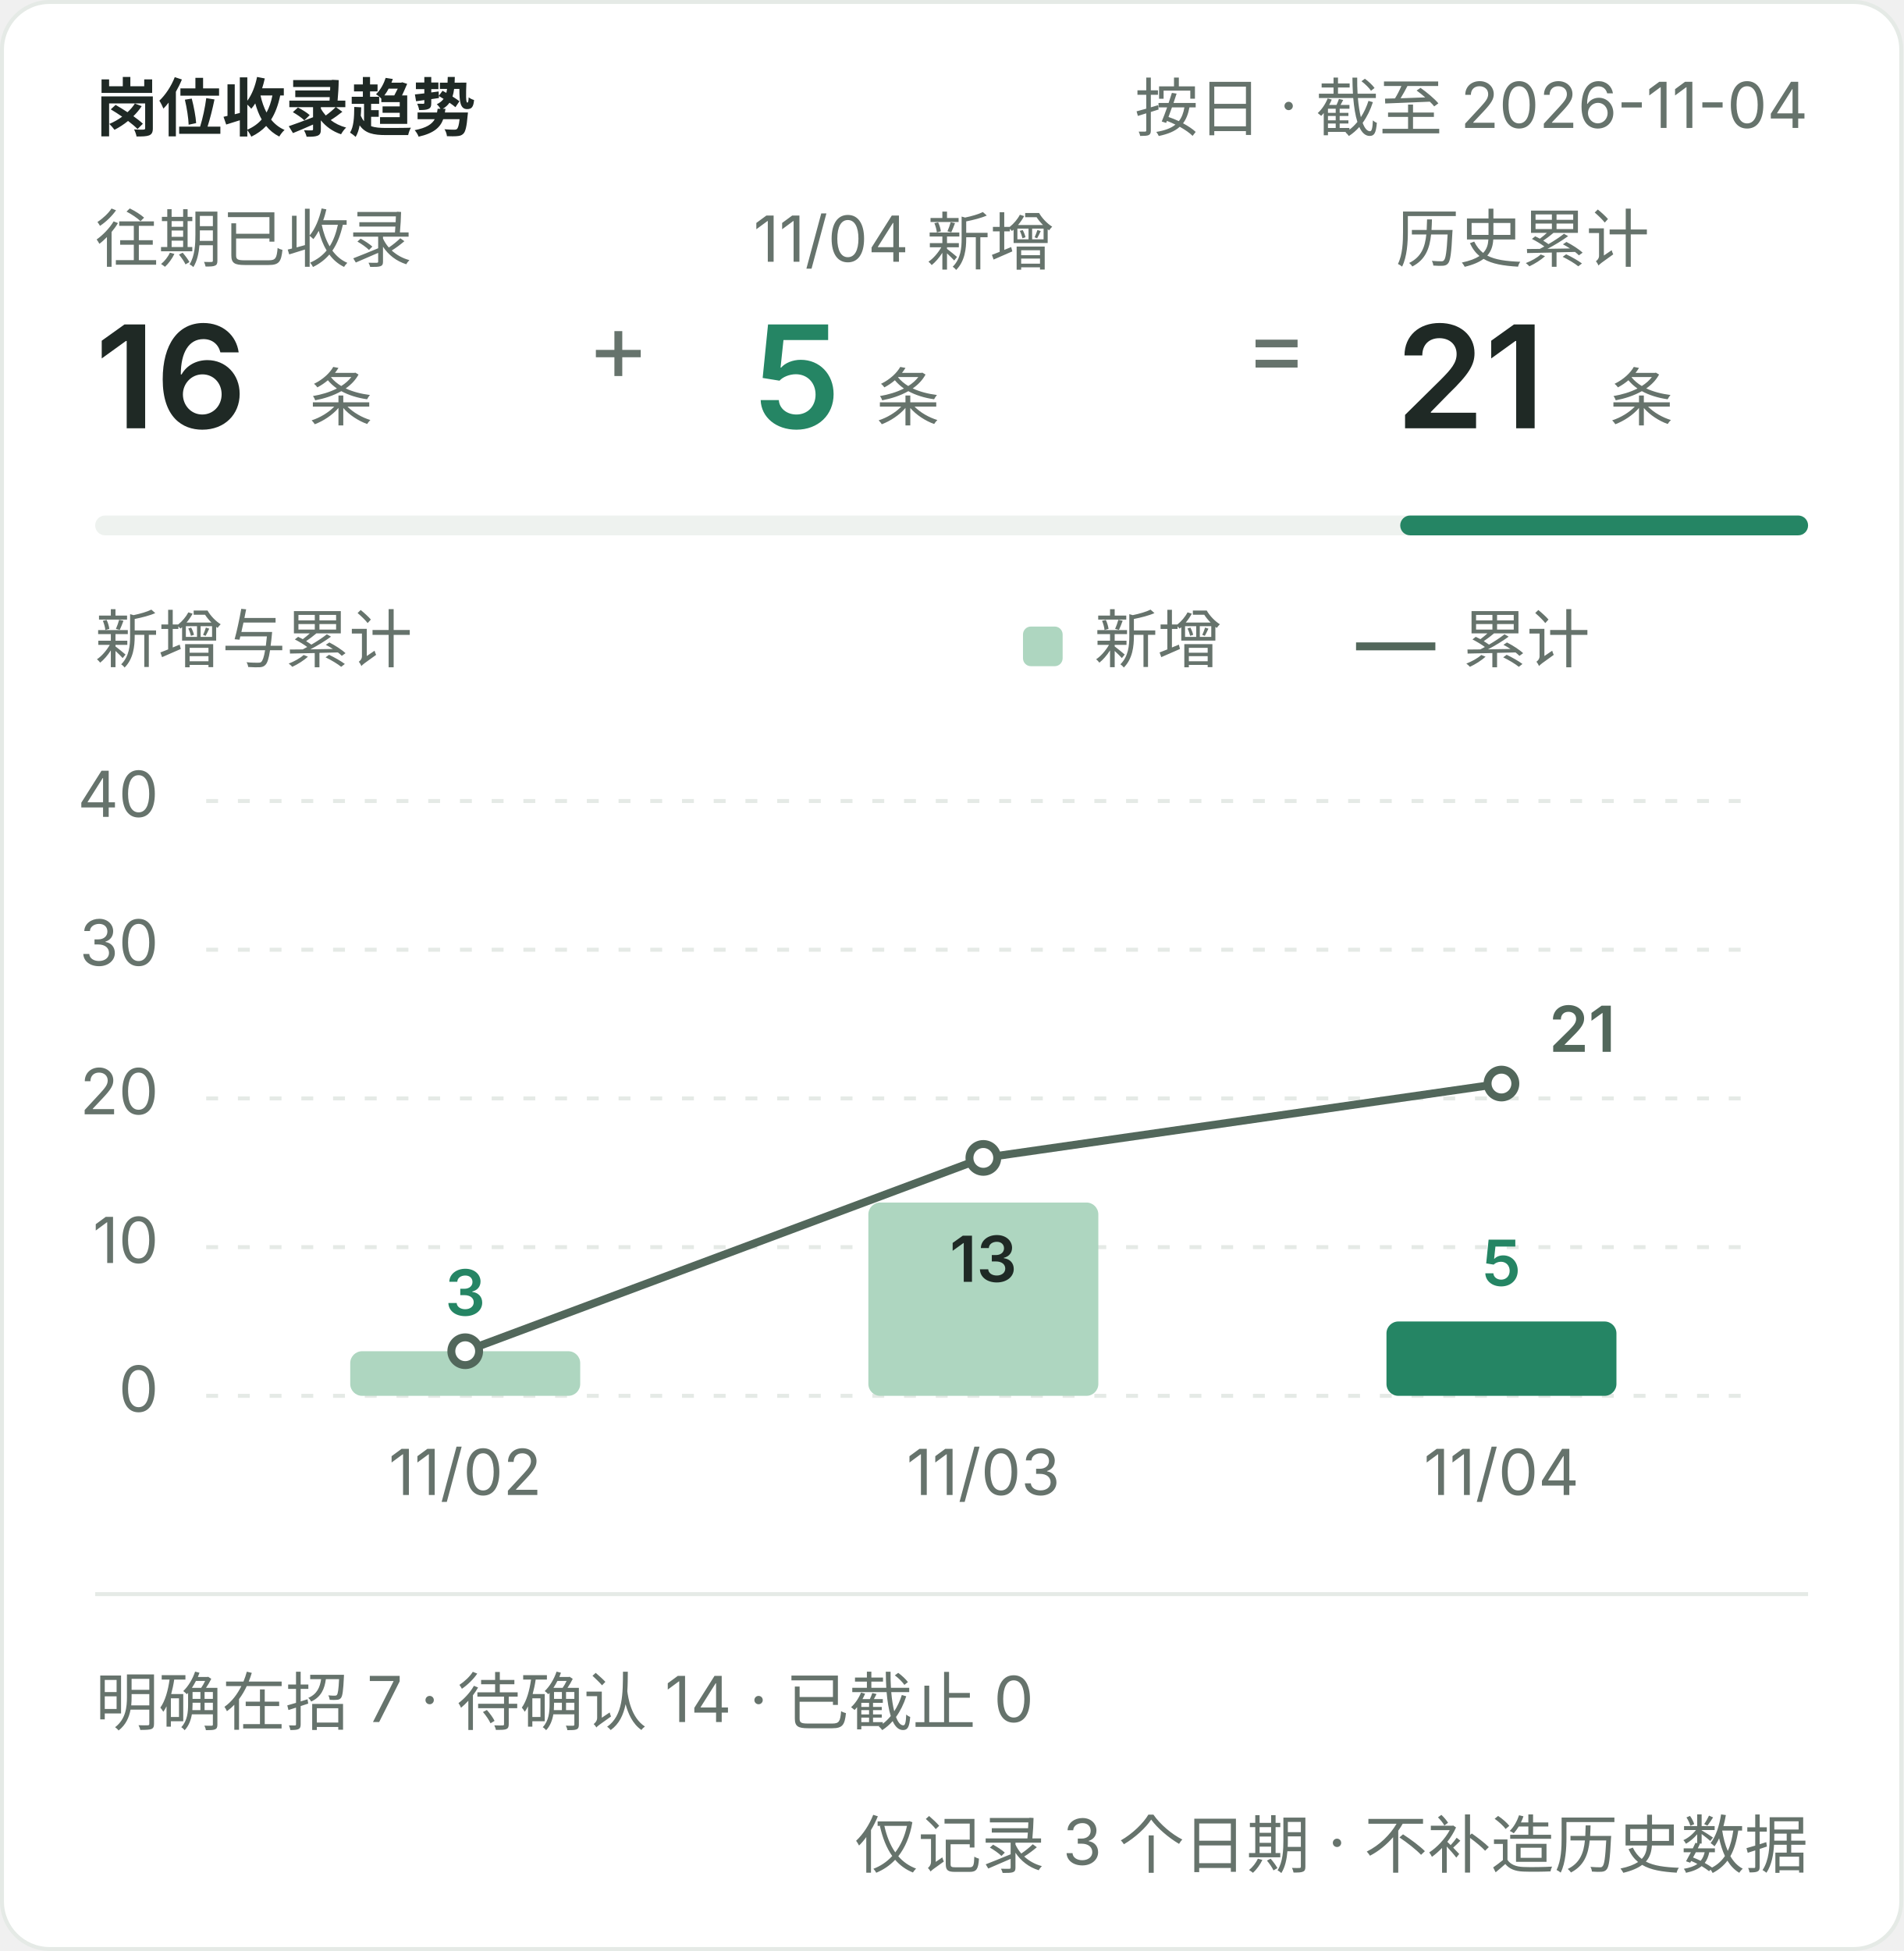
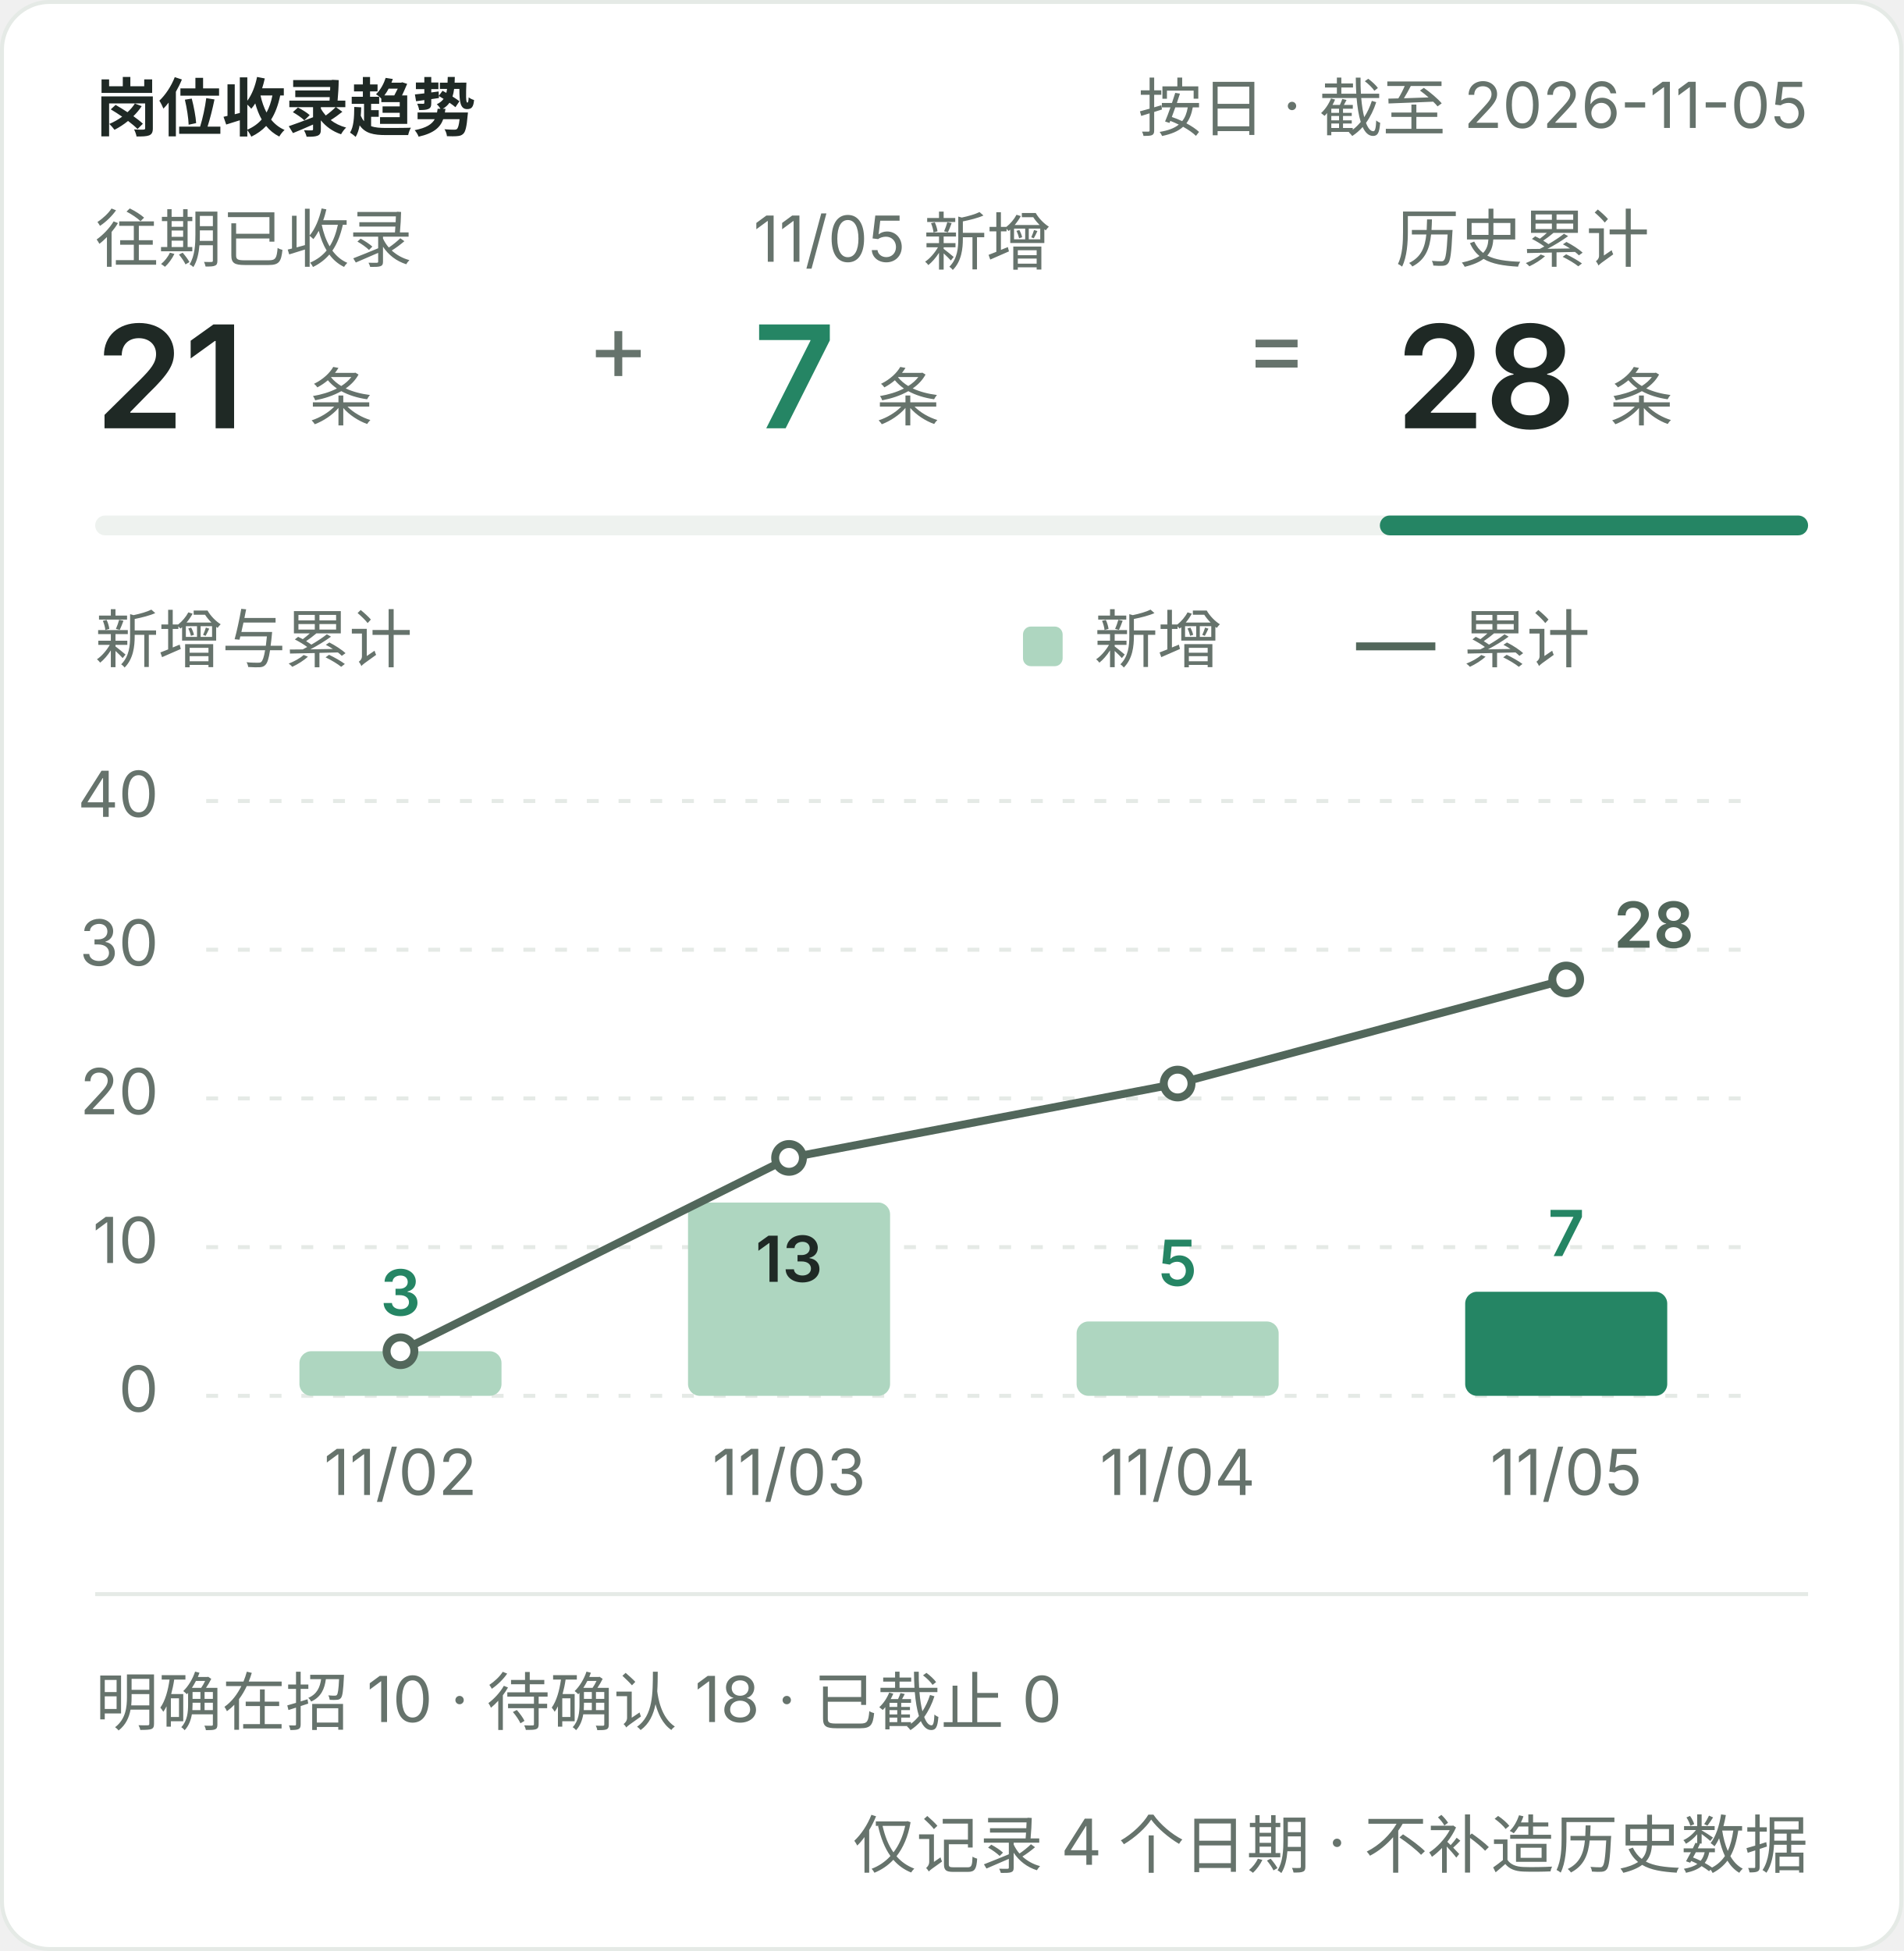
<svg xmlns="http://www.w3.org/2000/svg" width="480" height="492" viewBox="0 0 480 492" role="img" aria-labelledby="title desc">
  <rect x=".5" y=".5" width="479" height="491" rx="12" fill="#ffffff" stroke="#e5eae6" />
  <g font-family="-apple-system,BlinkMacSystemFont,Segoe UI,PingFang SC,Microsoft YaHei,sans-serif">
    <text x="24" y="33" fill="#1f2925" font-size="16" font-weight="600" text-anchor="start">岗位收录趋势</text>
-     <text x="456" y="33" fill="#66736c" font-size="16" font-weight="400" text-anchor="end">按日 · 截至 2026-11-04</text>
+     <text x="456" y="33" fill="#66736c" font-size="16" font-weight="400" text-anchor="end">按日 · 截至 2026-11-05</text>
    <text x="24" y="66" fill="#66736c" font-size="16" font-weight="400" text-anchor="start">往期已收录</text>
-     <text x="24" y="108" fill="#1f2925" font-size="36" font-weight="600" text-anchor="start">16</text>
+     <text x="24" y="108" fill="#1f2925" font-size="36" font-weight="600" text-anchor="start">21</text>
    <text x="78" y="106" fill="#66736c" font-size="16" font-weight="400" text-anchor="start">条</text>
-     <text x="190" y="66" fill="#66736c" font-size="16" font-weight="400" text-anchor="start">11/04 新增</text>
-     <text x="190" y="108" fill="#258564" font-size="36" font-weight="600" text-anchor="start">5</text>
+     <text x="190" y="66" fill="#66736c" font-size="16" font-weight="400" text-anchor="start">11/05 新增</text>
+     <text x="190" y="108" fill="#258564" font-size="36" font-weight="600" text-anchor="start">7</text>
    <text x="221" y="106" fill="#66736c" font-size="16" font-weight="400" text-anchor="start">条</text>
    <text x="352" y="66" fill="#66736c" font-size="16" font-weight="400" text-anchor="start">历史累计</text>
-     <text x="352" y="108" fill="#1f2925" font-size="36" font-weight="600" text-anchor="start">21</text>
+     <text x="352" y="108" fill="#1f2925" font-size="36" font-weight="600" text-anchor="start">28</text>
    <text x="406" y="106" fill="#66736c" font-size="16" font-weight="400" text-anchor="start">条</text>
    <text x="148" y="96" fill="#66736c" font-size="24" font-weight="400" text-anchor="start">+</text>
    <text x="314" y="96" fill="#66736c" font-size="24" font-weight="400" text-anchor="start">=</text>
    <rect x="24" y="130" width="432" height="5" rx="2.5" fill="#eef2ef" />
-     <rect x="353.14" y="130" width="102.86" height="5" rx="2.5" fill="#258564" />
+     <rect x="348.00" y="130" width="108.00" height="5" rx="2.5" fill="#258564" />
    <text x="24" y="167" fill="#66736c" font-size="16" font-weight="400" text-anchor="start">新增与累计</text>
    <rect x="258" y="158" width="10" height="10" rx="2" fill="#aed6c0" />
    <text x="276" y="167" fill="#66736c" font-size="16" font-weight="400" text-anchor="start">新增</text>
    <line x1="342" y1="163" x2="362" y2="163" stroke="#52675b" stroke-width="2" />
    <text x="369" y="167" fill="#66736c" font-size="16" font-weight="400" text-anchor="start">累计</text>
    <line x1="52" y1="352.0" x2="444" y2="352.0" stroke="#e5eae6" stroke-dasharray="3 5" />
    <text x="40" y="356.0" fill="#66736c" font-size="16" font-weight="400" text-anchor="end">0</text>
    <line x1="52" y1="314.5" x2="444" y2="314.5" stroke="#e5eae6" stroke-dasharray="3 5" />
    <text x="40" y="318.5" fill="#66736c" font-size="16" font-weight="400" text-anchor="end">10</text>
    <line x1="52" y1="277.0" x2="444" y2="277.0" stroke="#e5eae6" stroke-dasharray="3 5" />
    <text x="40" y="281.0" fill="#66736c" font-size="16" font-weight="400" text-anchor="end">20</text>
    <line x1="52" y1="239.5" x2="444" y2="239.5" stroke="#e5eae6" stroke-dasharray="3 5" />
    <text x="40" y="243.5" fill="#66736c" font-size="16" font-weight="400" text-anchor="end">30</text>
    <line x1="52" y1="202.0" x2="444" y2="202.0" stroke="#e5eae6" stroke-dasharray="3 5" />
    <text x="40" y="206.0" fill="#66736c" font-size="16" font-weight="400" text-anchor="end">40</text>
-     <rect x="88.33" y="340.75" width="58.00" height="11.25" rx="3" fill="#aed6c0" />
-     <text x="117.33" y="331.75" fill="#258564" font-size="16" font-weight="600" text-anchor="middle">3</text>
-     <text x="117.33" y="377" fill="#66736c" font-size="16" font-weight="400" text-anchor="middle">11/02</text>
-     <rect x="219.00" y="303.25" width="58.00" height="48.75" rx="3" fill="#aed6c0" />
-     <text x="248.0" y="323.25" fill="#1f2925" font-size="16" font-weight="600" text-anchor="middle">13</text>
-     <text x="248.0" y="377" fill="#66736c" font-size="16" font-weight="400" text-anchor="middle">11/03</text>
-     <rect x="349.67" y="333.25" width="58.00" height="18.75" rx="3" fill="#258564" />
-     <text x="378.67" y="324.25" fill="#258564" font-size="16" font-weight="600" text-anchor="middle">5</text>
-     <text x="378.67" y="377" fill="#66736c" font-size="16" font-weight="400" text-anchor="middle">11/04</text>
-     <polyline points="117.33,340.75 248.00,292.00 378.67,273.25" fill="none" stroke="#52675b" stroke-width="2" stroke-linejoin="round" />
-     <circle cx="117.33" cy="340.75" r="3.5" fill="#ffffff" stroke="#52675b" stroke-width="2" />
-     <circle cx="248.00" cy="292.00" r="3.5" fill="#ffffff" stroke="#52675b" stroke-width="2" />
-     <circle cx="378.67" cy="273.25" r="3.5" fill="#ffffff" stroke="#52675b" stroke-width="2" />
-     <text x="390.67" y="265.25" fill="#52675b" font-size="16" font-weight="600" text-anchor="start">21</text>
+     <rect x="75.52" y="340.75" width="50.96" height="11.25" rx="3" fill="#aed6c0" />
+     <text x="101.0" y="331.75" fill="#258564" font-size="16" font-weight="600" text-anchor="middle">3</text>
+     <text x="101.0" y="377" fill="#66736c" font-size="16" font-weight="400" text-anchor="middle">11/02</text>
+     <rect x="173.52" y="303.25" width="50.96" height="48.75" rx="3" fill="#aed6c0" />
+     <text x="199.0" y="323.25" fill="#1f2925" font-size="16" font-weight="600" text-anchor="middle">13</text>
+     <text x="199.0" y="377" fill="#66736c" font-size="16" font-weight="400" text-anchor="middle">11/03</text>
+     <rect x="271.52" y="333.25" width="50.96" height="18.75" rx="3" fill="#aed6c0" />
+     <text x="297.0" y="324.25" fill="#258564" font-size="16" font-weight="600" text-anchor="middle">5</text>
+     <text x="297.0" y="377" fill="#66736c" font-size="16" font-weight="400" text-anchor="middle">11/04</text>
+     <rect x="369.52" y="325.75" width="50.96" height="26.25" rx="3" fill="#258564" />
+     <text x="395.0" y="316.75" fill="#258564" font-size="16" font-weight="600" text-anchor="middle">7</text>
+     <text x="395.0" y="377" fill="#66736c" font-size="16" font-weight="400" text-anchor="middle">11/05</text>
+     <polyline points="101.00,340.75 199.00,292.00 297.00,273.25 395.00,247.00" fill="none" stroke="#52675b" stroke-width="2" stroke-linejoin="round" />
+     <circle cx="101.00" cy="340.75" r="3.5" fill="#ffffff" stroke="#52675b" stroke-width="2" />
+     <circle cx="199.00" cy="292.00" r="3.5" fill="#ffffff" stroke="#52675b" stroke-width="2" />
+     <circle cx="297.00" cy="273.25" r="3.5" fill="#ffffff" stroke="#52675b" stroke-width="2" />
+     <circle cx="395.00" cy="247.00" r="3.5" fill="#ffffff" stroke="#52675b" stroke-width="2" />
+     <text x="407.0" y="239.0" fill="#52675b" font-size="16" font-weight="600" text-anchor="start">28</text>
    <line x1="24" y1="402" x2="456" y2="402" stroke="#e5eae6" />
-     <text x="24" y="435" fill="#66736c" font-size="16" font-weight="400" text-anchor="start">明确在招 7   ·   待确认 14   ·   已截止 0</text>
-     <text x="456" y="471" fill="#66736c" font-size="16" font-weight="400" text-anchor="end">仅记录 3 个日期 · 不补造历史数据</text>
+     <text x="24" y="435" fill="#66736c" font-size="16" font-weight="400" text-anchor="start">明确在招 10   ·   待确认 18   ·   已截止 0</text>
+     <text x="456" y="471" fill="#66736c" font-size="16" font-weight="400" text-anchor="end">仅记录 4 个日期 · 不补造历史数据</text>
  </g>
</svg>
